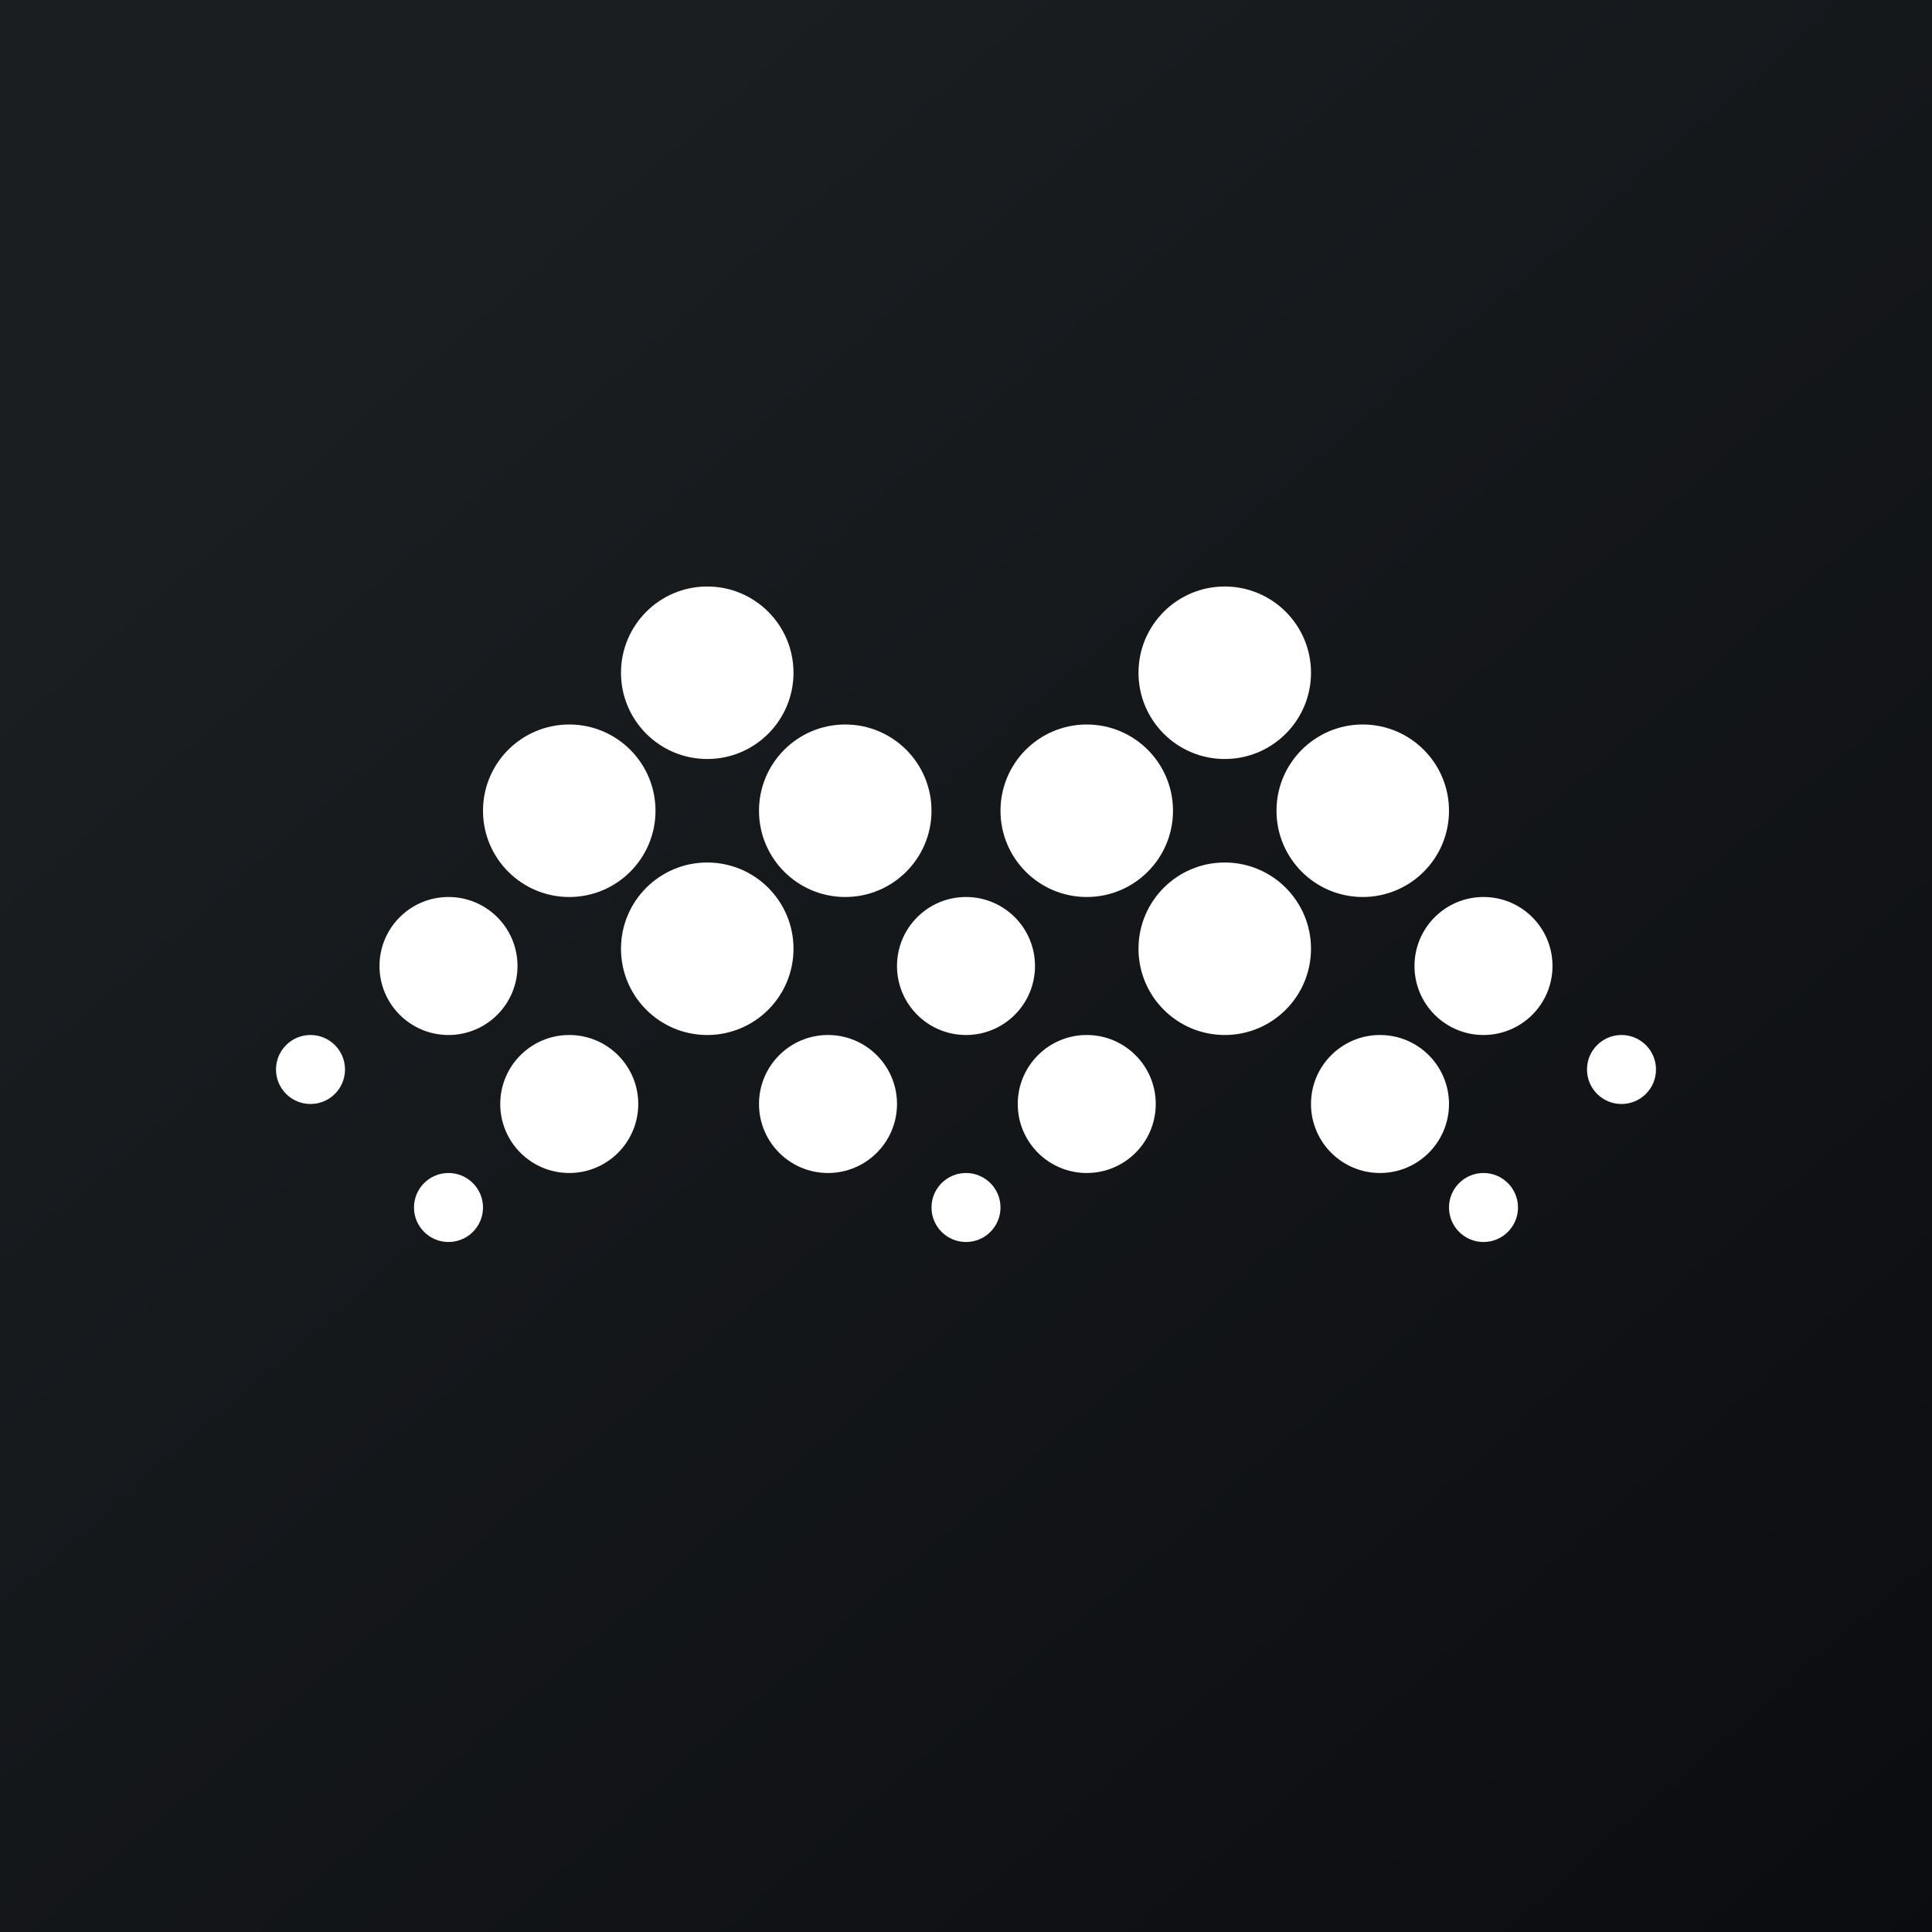
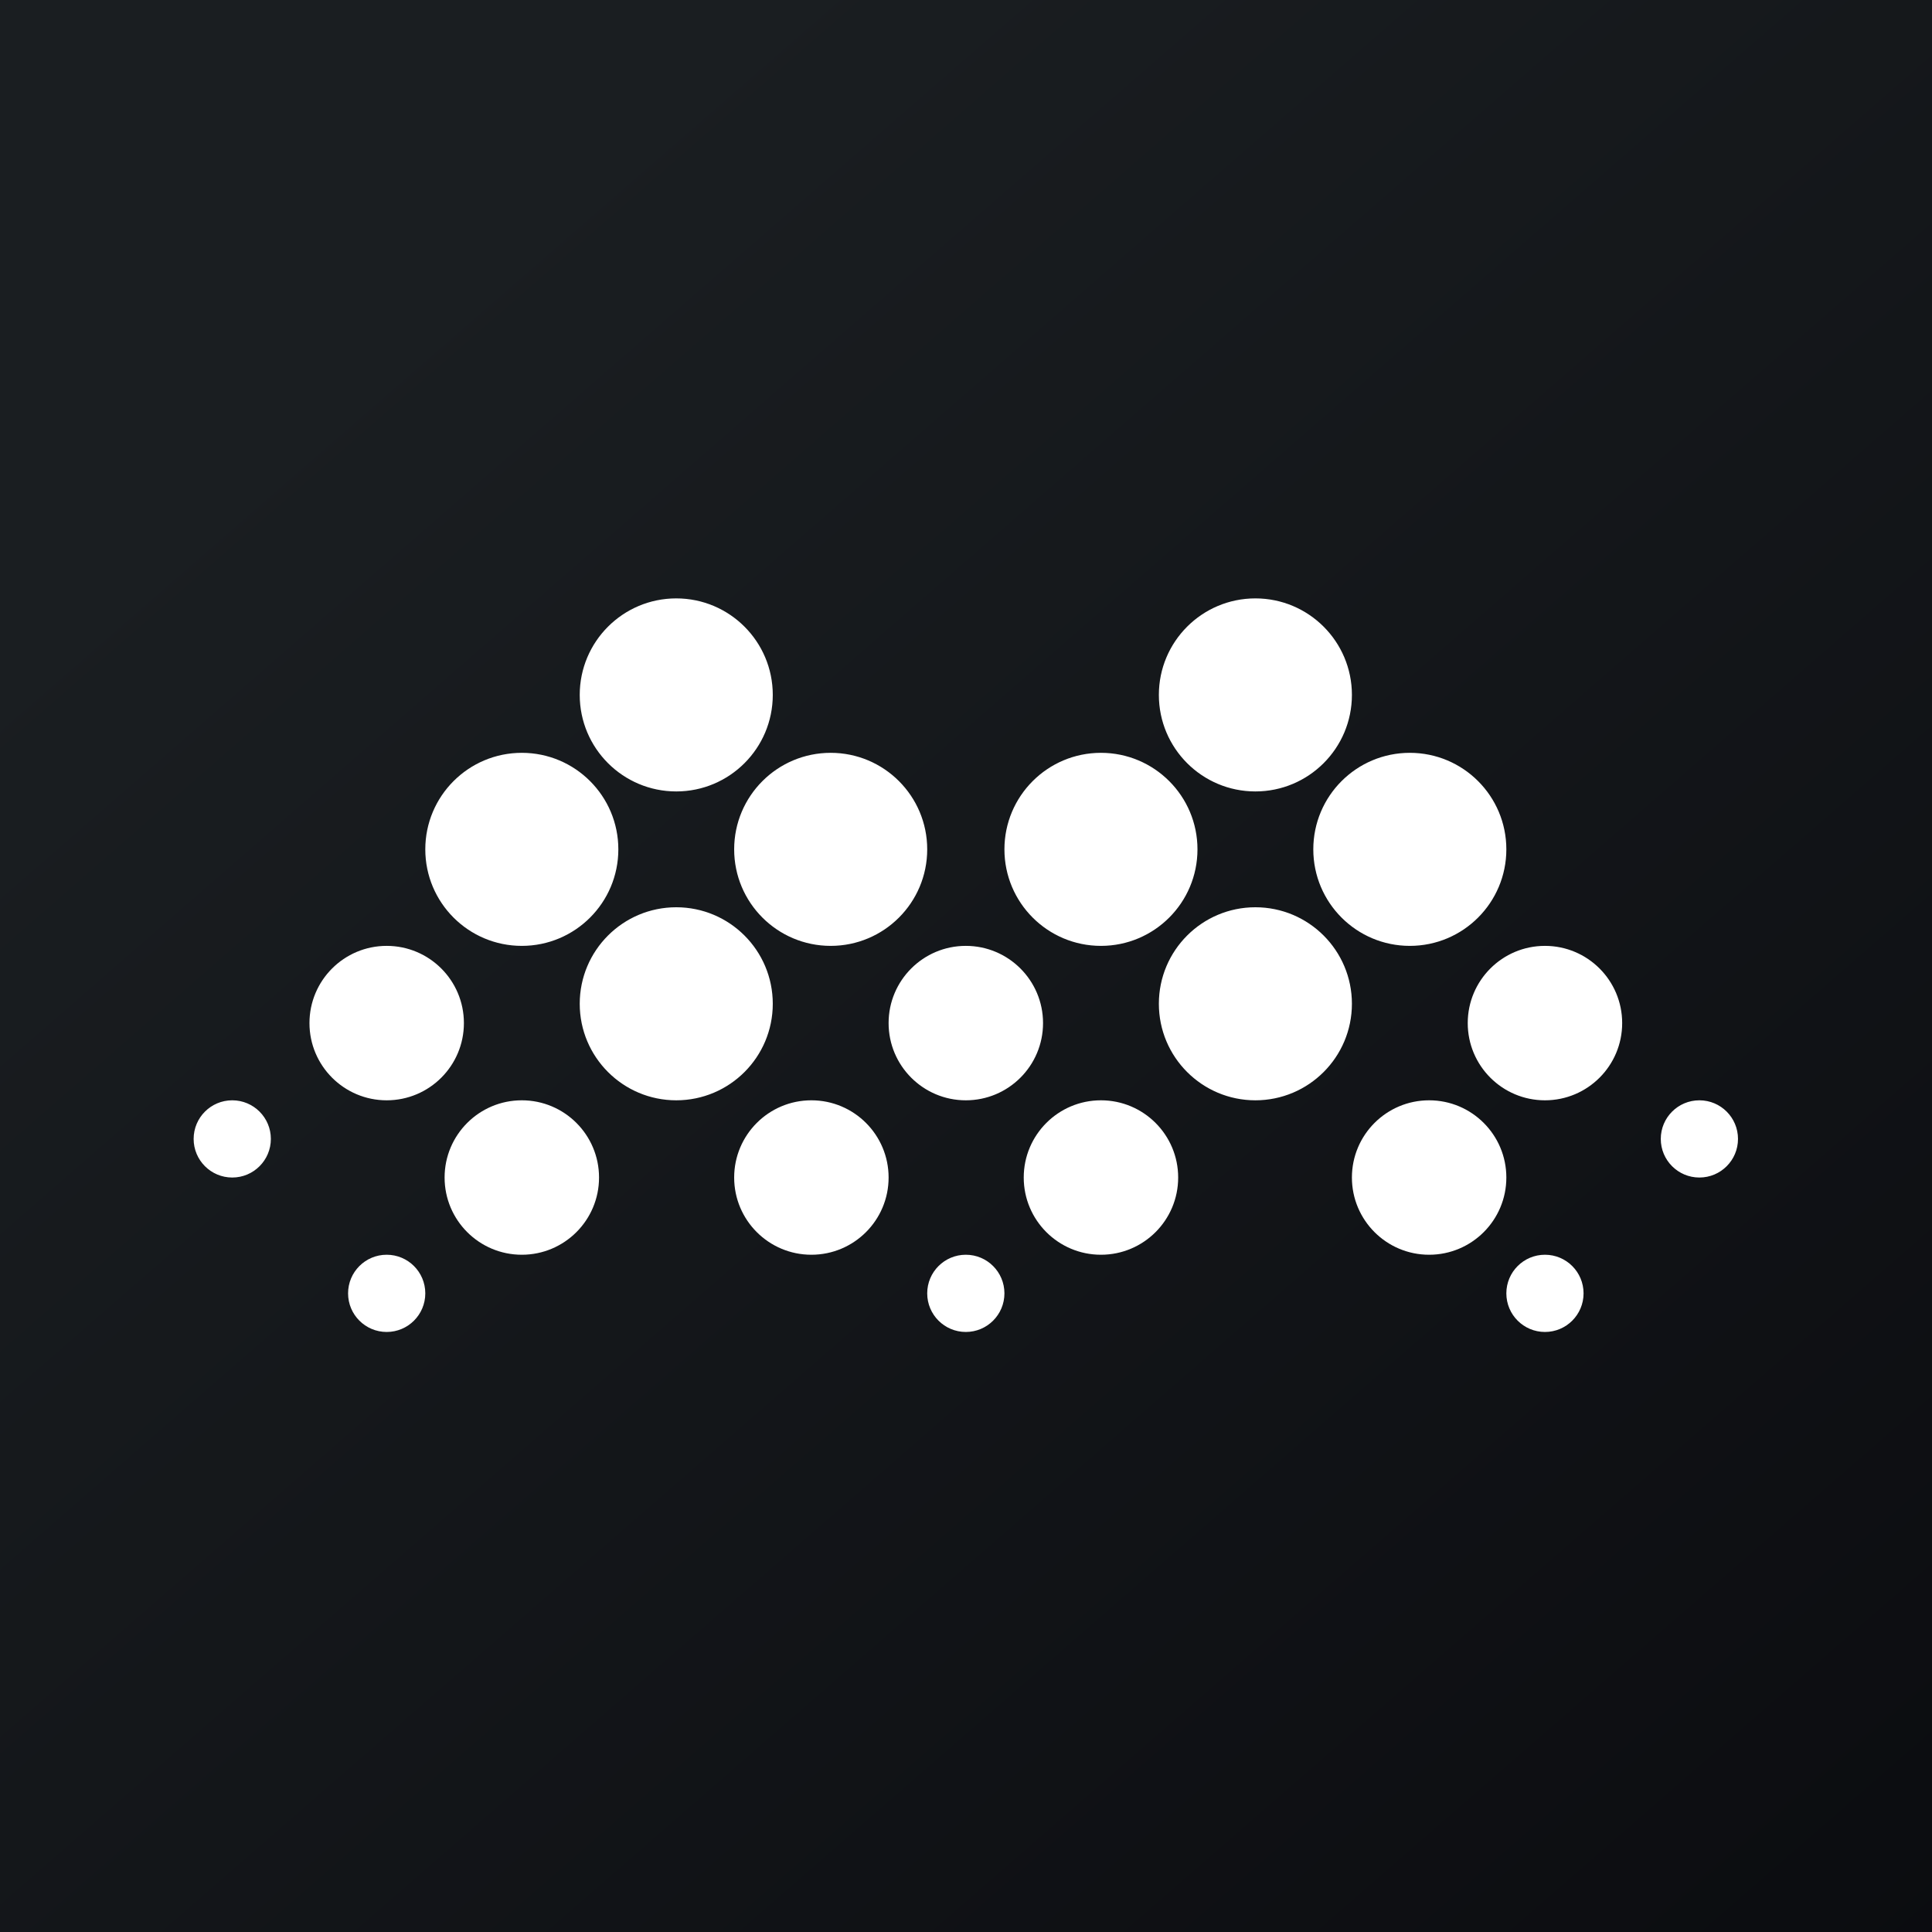
<svg xmlns="http://www.w3.org/2000/svg" viewBox="0 0 56 56">
  <rect width="56" height="56" fill="url(#i0)" />
-   <g fill="none">
-     <path fill-rule="evenodd" clip-rule="evenodd" d="M20.5 22a2.5 2.5 0 100-5 2.5 2.5 0 000 5zm0 8a2.5 2.5 0 100-5 2.5 2.5 0 000 5zM38 27.5a2.5 2.5 0 11-5 0 2.5 2.5 0 015 0zM16.5 26a2.5 2.5 0 100-5 2.5 2.5 0 000 5zM34 23.5a2.5 2.5 0 11-5 0 2.5 2.5 0 015 0zM24.5 26a2.5 2.5 0 100-5 2.5 2.5 0 000 5zM42 23.5a2.5 2.5 0 11-5 0 2.5 2.5 0 015 0zM35.5 22a2.5 2.5 0 100-5 2.5 2.5 0 000 5zM30 28a2 2 0 11-4 0 2 2 0 014 0zm-6 6a2 2 0 100-4 2 2 0 000 4zm21-6a2 2 0 11-4 0 2 2 0 014 0zm-5 6a2 2 0 100-4 2 2 0 000 4zm-25-6a2 2 0 11-4 0 2 2 0 014 0zm-6 4a1 1 0 100-2 1 1 0 000 2zm5 3a1 1 0 11-2 0 1 1 0 012 0zm14 1a1 1 0 100-2 1 1 0 000 2zm16-1a1 1 0 11-2 0 1 1 0 012 0zm3-3a1 1 0 100-2 1 1 0 000 2zm-28.5 0a2 2 0 11-4 0 2 2 0 014 0zm13 2a2 2 0 100-4 2 2 0 000 4z" fill="#fff" />
-     <defs>
-       <linearGradient id="i0" x1="10.418" y1="9.712" x2="68.147" y2="76.017" gradientUnits="userSpaceOnUse">
-         <stop stop-color="#1A1E21" />
-         <stop offset="1" stop-color="#06060A" />
-       </linearGradient>
-     </defs>
+   <g transform="translate(-3.34,-1.68) scale(1.1191)">
+     <g fill="none">
+       <path fill-rule="evenodd" clip-rule="evenodd" d="M20.5 22a2.5 2.5 0 100-5 2.5 2.5 0 000 5zm0 8a2.5 2.5 0 100-5 2.5 2.5 0 000 5zM38 27.5a2.5 2.5 0 11-5 0 2.5 2.5 0 015 0zM16.5 26a2.5 2.5 0 100-5 2.5 2.5 0 000 5zM34 23.5a2.5 2.5 0 11-5 0 2.5 2.5 0 015 0zM24.5 26a2.5 2.5 0 100-5 2.5 2.5 0 000 5zM42 23.5a2.5 2.5 0 11-5 0 2.5 2.5 0 015 0zM35.5 22a2.5 2.5 0 100-5 2.5 2.5 0 000 5zM30 28a2 2 0 11-4 0 2 2 0 014 0zm-6 6a2 2 0 100-4 2 2 0 000 4zm21-6a2 2 0 11-4 0 2 2 0 014 0zm-5 6a2 2 0 100-4 2 2 0 000 4zm-25-6a2 2 0 11-4 0 2 2 0 014 0zm-6 4a1 1 0 100-2 1 1 0 000 2zm5 3a1 1 0 11-2 0 1 1 0 012 0zm14 1a1 1 0 100-2 1 1 0 000 2zm16-1a1 1 0 11-2 0 1 1 0 012 0zm3-3a1 1 0 100-2 1 1 0 000 2zm-28.5 0a2 2 0 11-4 0 2 2 0 014 0zm13 2a2 2 0 100-4 2 2 0 000 4z" fill="#fff" />
+       <defs>
+         <linearGradient id="i0" x1="10.418" y1="9.712" x2="68.147" y2="76.017" gradientUnits="userSpaceOnUse">
+           <stop stop-color="#1A1E21" />
+           <stop offset="1" stop-color="#06060A" />
+         </linearGradient>
+       </defs>
+     </g>
  </g>
</svg>
